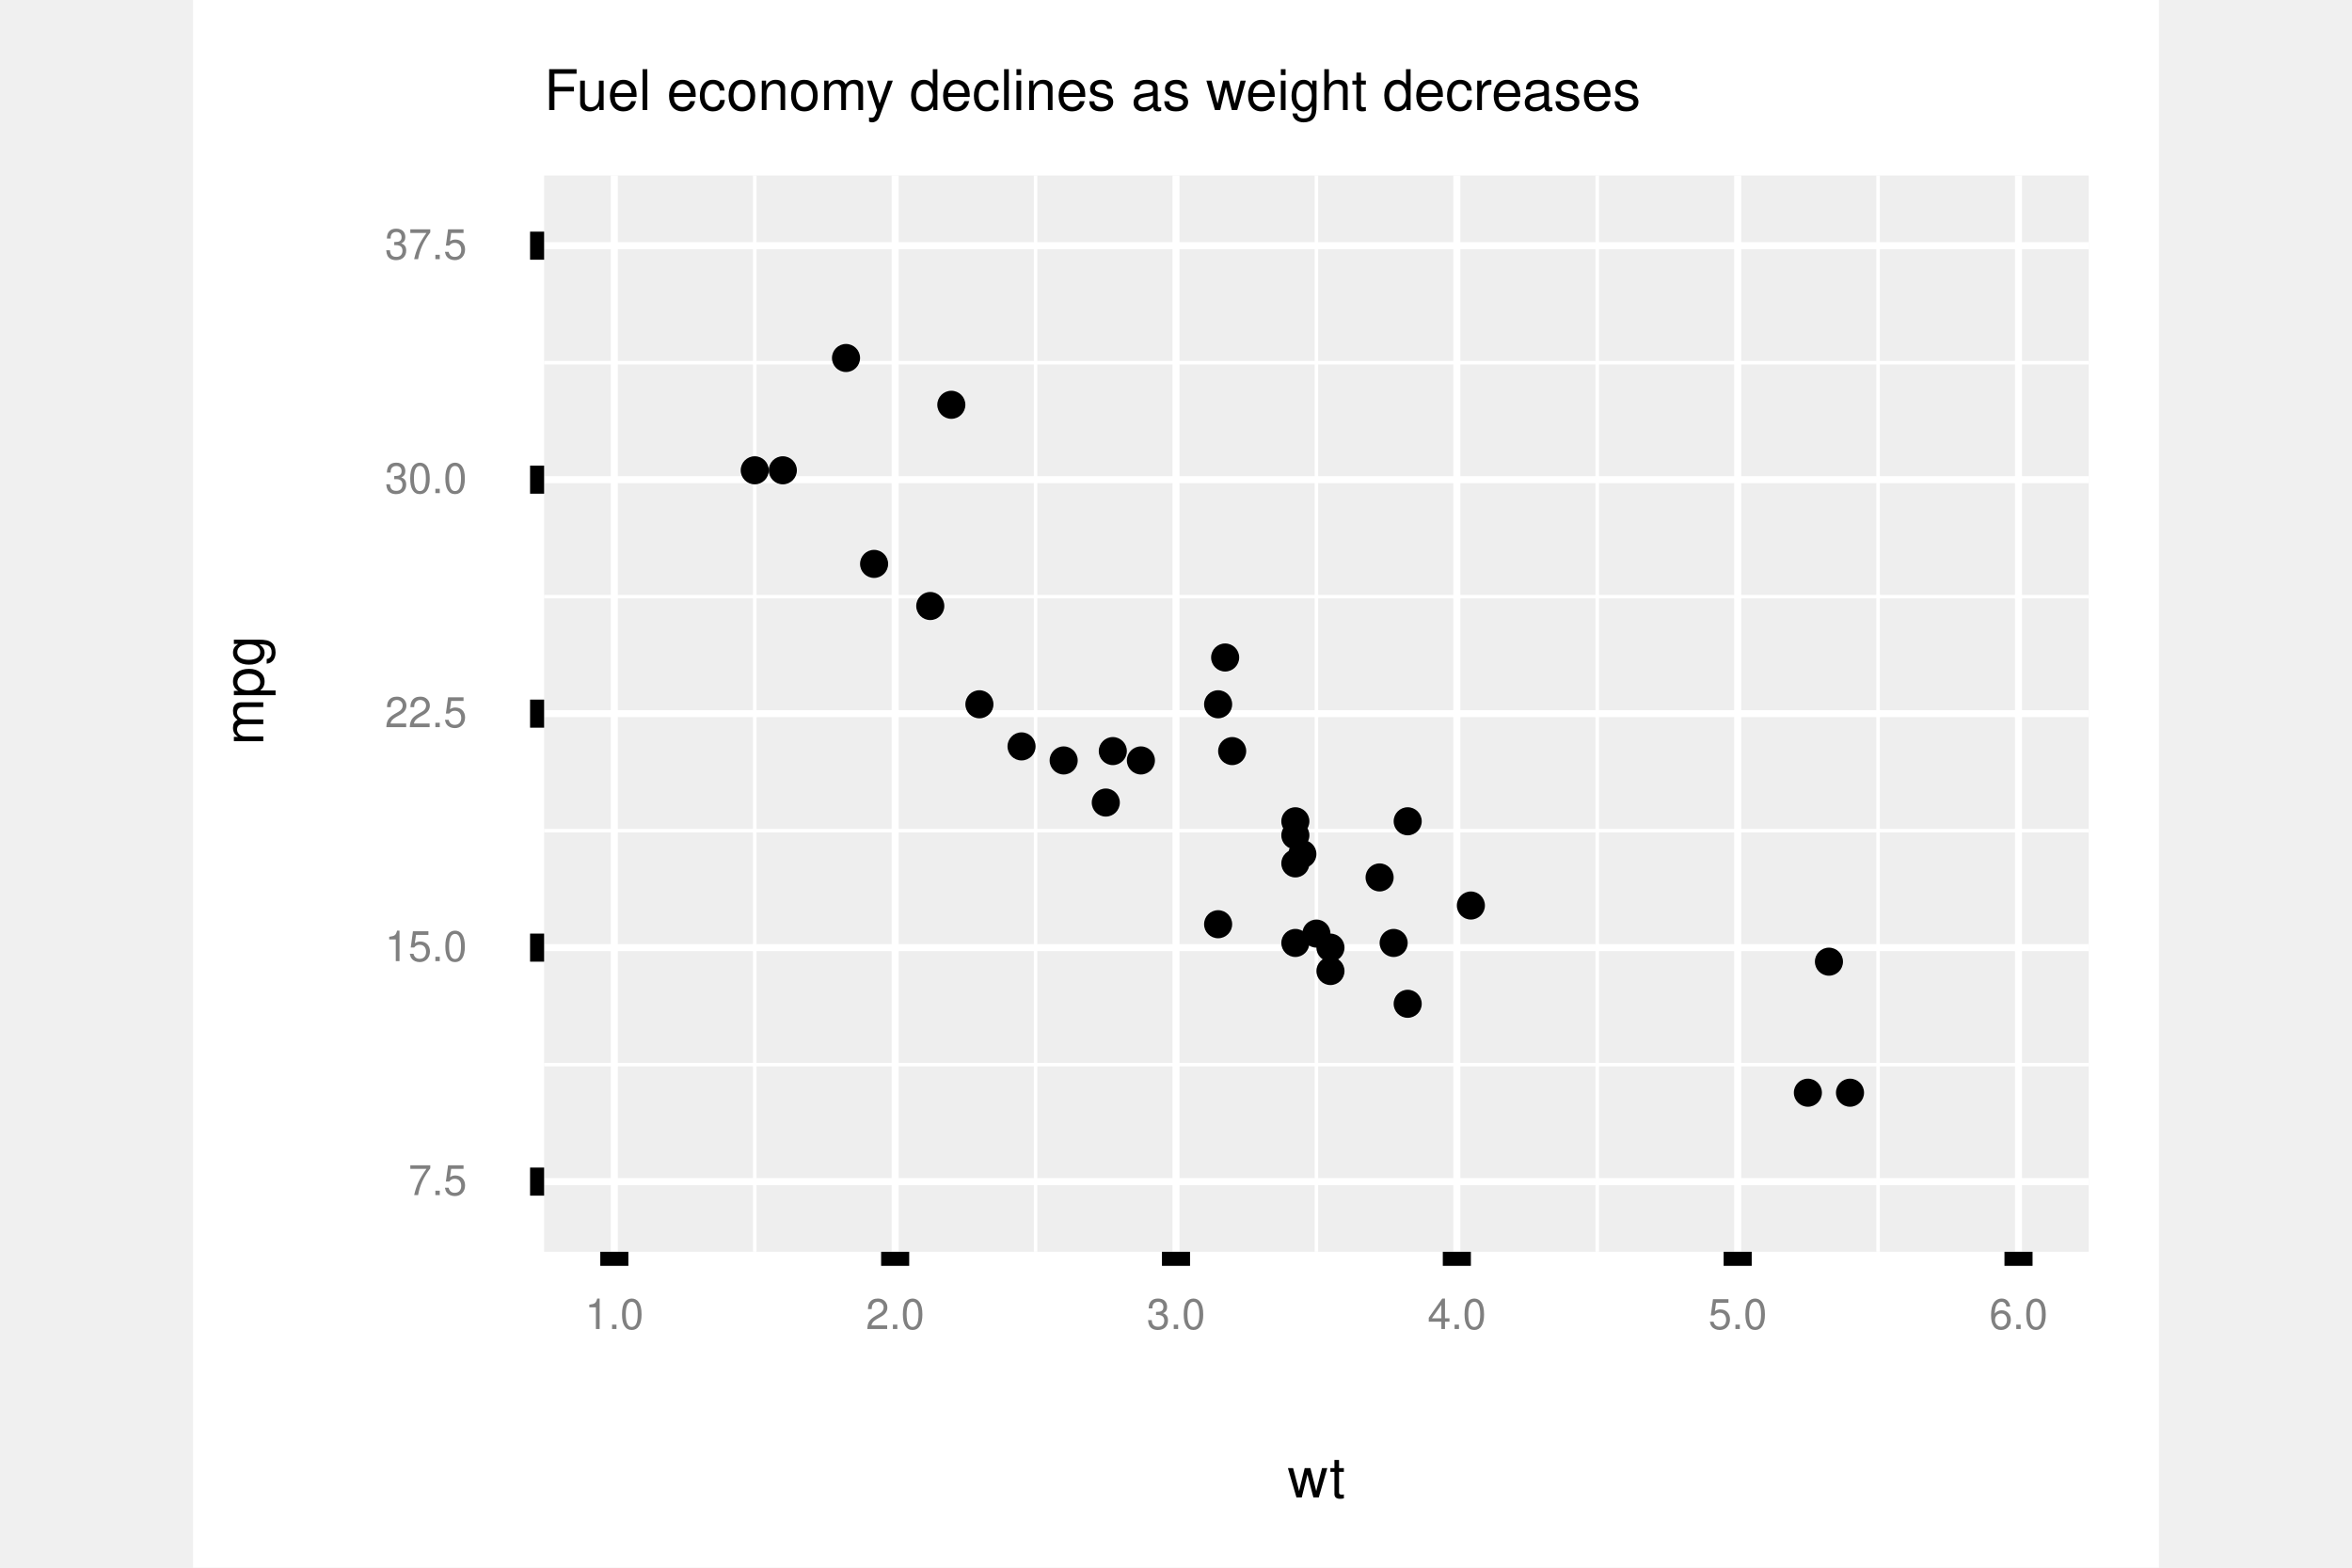
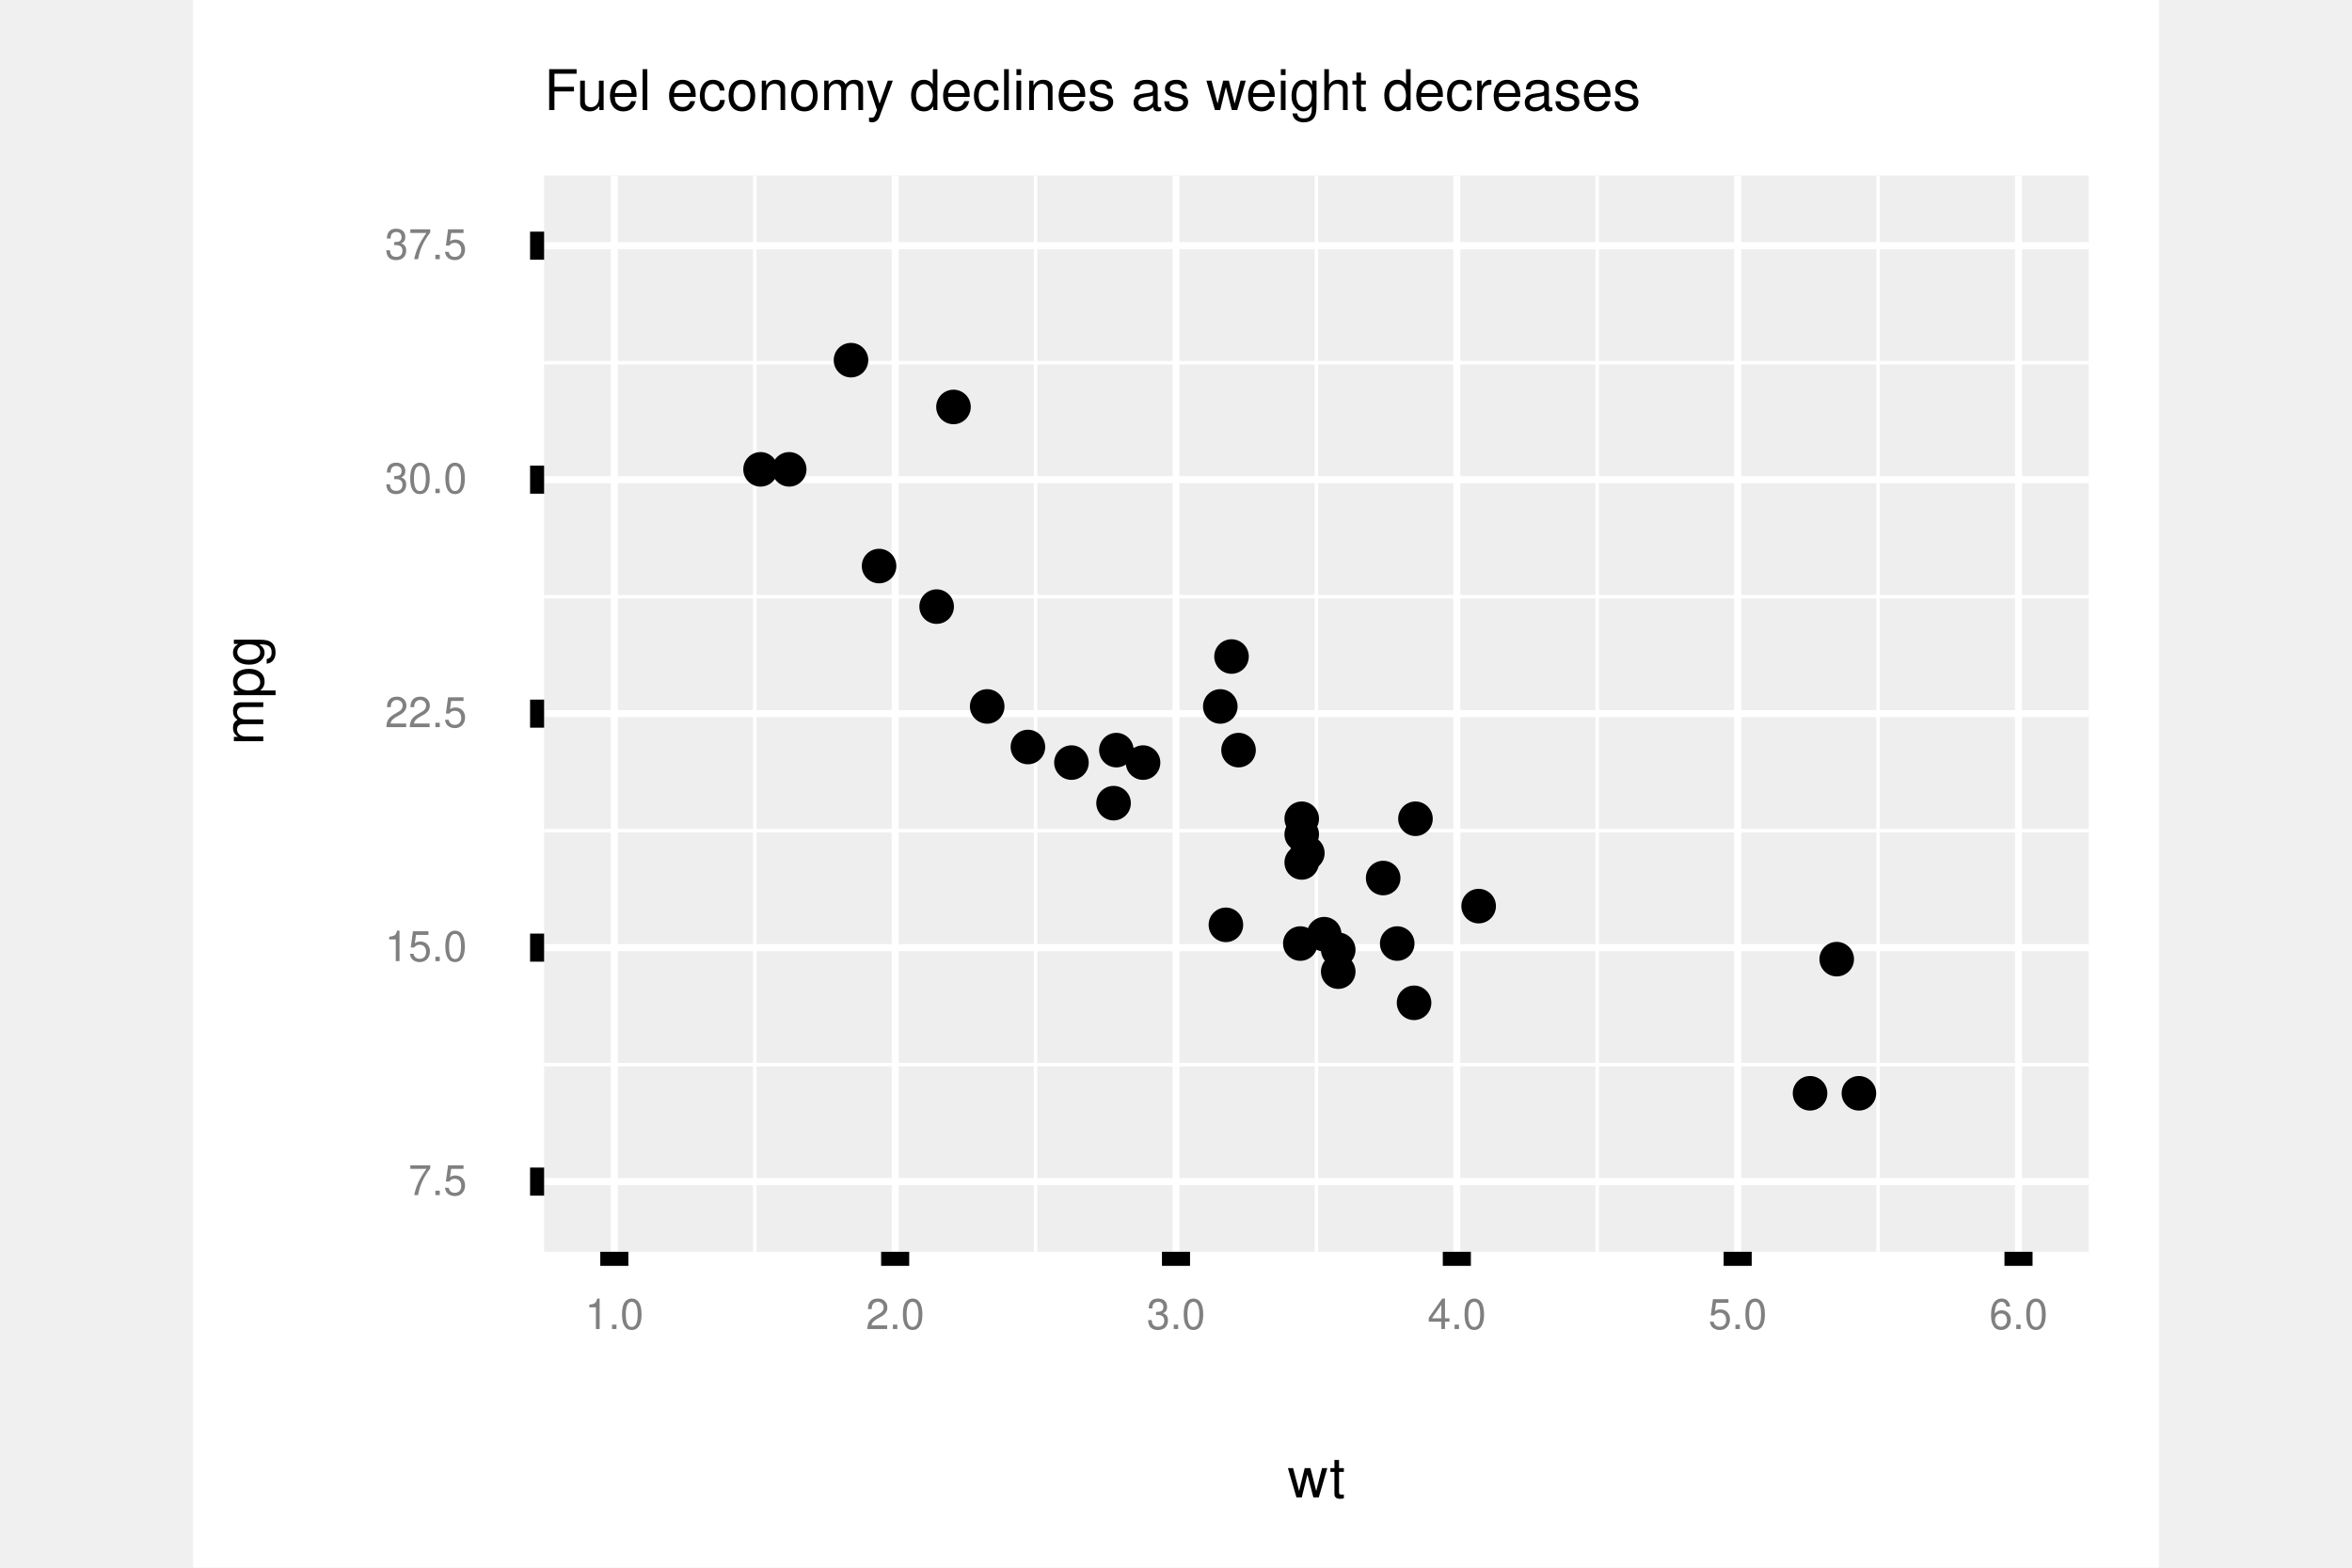
- <svg xmlns="http://www.w3.org/2000/svg" id="gg-2562" viewBox="0 0 280 223.333" height="550" width="825.0">
-   <style type="text/css">#gg-2562 .gg-axis-text {fill: #808080;font-size: 6px;} #gg-2562 .gg-axis-text-x {} #gg-2562 .gg-axis-ticks {stroke: #000000;stroke-width: 4;} #gg-2562 .gg-axis-title {fill: #000000;font-size: 8px;} #gg-2562 .gg-legend-key {stroke: #EEEEEE;fill: #EEEEEE;stroke-width: 0.5;} #gg-2562 .gg-legend-text {fill: #000000;font-size: 6px;} #gg-2562 .gg-legend-title {fill: #000000;font-size: 8px;} #gg-2562 .gg-panel-background {fill: #EEEEEE;} #gg-2562 .gg-panel-border {} #gg-2562 .gg-panel-grid {stroke: #FFFFFF;} #gg-2562 .gg-panel-grid-major {stroke-width: 1;} #gg-2562 .gg-panel-grid-minor {stroke-width: 0.5;} #gg-2562 .gg-plot-background {fill: #FFFFFF;} #gg-2562 .gg-plot-title {font-size: 8px;} #gg-2562 .gg-text {font-family: Helvetica, Arial, sans-serif;} </style>
+ <svg xmlns="http://www.w3.org/2000/svg" id="gg-2018" viewBox="0 0 280 223.333" height="550" width="825.0">
+   <style type="text/css">#gg-2018 .gg-axis-text {fill: #808080;font-size: 6px;} #gg-2018 .gg-axis-text-x {} #gg-2018 .gg-axis-ticks {stroke: #000000;stroke-width: 4;} #gg-2018 .gg-axis-title {fill: #000000;font-size: 8px;} #gg-2018 .gg-legend-key {stroke: #EEEEEE;fill: #EEEEEE;stroke-width: 0.5;} #gg-2018 .gg-legend-text {fill: #000000;font-size: 6px;} #gg-2018 .gg-legend-title {fill: #000000;font-size: 8px;} #gg-2018 .gg-panel-background {fill: #EEEEEE;} #gg-2018 .gg-panel-border {} #gg-2018 .gg-panel-grid {stroke: #FFFFFF;} #gg-2018 .gg-panel-grid-major {stroke-width: 1;} #gg-2018 .gg-panel-grid-minor {stroke-width: 0.5;} #gg-2018 .gg-plot-background {fill: #FFFFFF;} #gg-2018 .gg-plot-title {font-size: 8px;} #gg-2018 .gg-text {font-family: Helvetica, Arial, sans-serif;} </style>
  <rect class="gg-plot-background" width="100%" height="100%" />
  <g transform="translate(50, 25)">
    <rect x="0" y="0" height="153.333" width="220" class="gg-panel-background gg-panel-border" />
    <g opacity="1" transform="translate(0, 153.3333)">
      <line x2="220" class="gg-axis-line gg-axis-line-x" />
    </g>
    <g transform="translate(10,153.3333)" font-size="10" text-anchor="middle">
-       <g opacity="1" transform="translate(200,0)">
+       <g opacity="1" transform="translate(200.0,0)">
        <text y="11" class="gg-text gg-axis-text gg-axis-text-x" text-anchor="middle">6.0</text>
      </g>
-       <g opacity="1" transform="translate(160,0)">
+       <g opacity="1" transform="translate(160.0,0)">
        <text y="11" class="gg-text gg-axis-text gg-axis-text-x" text-anchor="middle">5.0</text>
      </g>
-       <g opacity="1" transform="translate(120,0)">
+       <g opacity="1" transform="translate(120.0,0)">
        <text y="11" class="gg-text gg-axis-text gg-axis-text-x" text-anchor="middle">4.0</text>
      </g>
-       <g opacity="1" transform="translate(80,0)">
+       <g opacity="1" transform="translate(80.0,0)">
        <text y="11" class="gg-text gg-axis-text gg-axis-text-x" text-anchor="middle">3.0</text>
      </g>
-       <g opacity="1" transform="translate(40,0)">
+       <g opacity="1" transform="translate(40.0,0)">
        <text y="11" class="gg-text gg-axis-text gg-axis-text-x" text-anchor="middle">2.0</text>
      </g>
-       <g opacity="1" transform="translate(0,0)">
+       <g opacity="1" transform="translate(0.0,0)">
        <text y="11" class="gg-text gg-axis-text gg-axis-text-x" text-anchor="middle">1.0</text>
      </g>
-       <g opacity="1" transform="translate(200,0)">
-         <line y2="-153.333" class="gg-panel-grid gg-panel-grid-major" />
-       </g>
-       <g opacity="1" transform="translate(160,0)">
-         <line y2="-153.333" class="gg-panel-grid gg-panel-grid-major" />
-       </g>
-       <g opacity="1" transform="translate(120,0)">
-         <line y2="-153.333" class="gg-panel-grid gg-panel-grid-major" />
-       </g>
-       <g opacity="1" transform="translate(80,0)">
-         <line y2="-153.333" class="gg-panel-grid gg-panel-grid-major" />
-       </g>
-       <g opacity="1" transform="translate(40,0)">
-         <line y2="-153.333" class="gg-panel-grid gg-panel-grid-major" />
-       </g>
-       <g opacity="1" transform="translate(0,0)">
-         <line y2="-153.333" class="gg-panel-grid gg-panel-grid-major" />
-       </g>
-       <g opacity="1" transform="translate(160,0)">
-         <line y2="-153.333" class="gg-panel-grid gg-panel-grid-minor" transform="translate(20.0, 0)" />
-       </g>
-       <g opacity="1" transform="translate(120,0)">
-         <line y2="-153.333" class="gg-panel-grid gg-panel-grid-minor" transform="translate(20.0, 0)" />
-       </g>
-       <g opacity="1" transform="translate(80,0)">
-         <line y2="-153.333" class="gg-panel-grid gg-panel-grid-minor" transform="translate(20.0, 0)" />
-       </g>
-       <g opacity="1" transform="translate(40,0)">
-         <line y2="-153.333" class="gg-panel-grid gg-panel-grid-minor" transform="translate(20.0, 0)" />
-       </g>
-       <g opacity="1" transform="translate(0,0)">
+       <g opacity="1" transform="translate(200.0,0)">
+         <line y2="-153.333" class="gg-panel-grid gg-panel-grid-major" />
+       </g>
+       <g opacity="1" transform="translate(160.0,0)">
+         <line y2="-153.333" class="gg-panel-grid gg-panel-grid-major" />
+       </g>
+       <g opacity="1" transform="translate(120.0,0)">
+         <line y2="-153.333" class="gg-panel-grid gg-panel-grid-major" />
+       </g>
+       <g opacity="1" transform="translate(80.0,0)">
+         <line y2="-153.333" class="gg-panel-grid gg-panel-grid-major" />
+       </g>
+       <g opacity="1" transform="translate(40.0,0)">
+         <line y2="-153.333" class="gg-panel-grid gg-panel-grid-major" />
+       </g>
+       <g opacity="1" transform="translate(0.0,0)">
+         <line y2="-153.333" class="gg-panel-grid gg-panel-grid-major" />
+       </g>
+       <g opacity="1" transform="translate(160.0,0)">
+         <line y2="-153.333" class="gg-panel-grid gg-panel-grid-minor" transform="translate(20.0, 0)" />
+       </g>
+       <g opacity="1" transform="translate(120.0,0)">
+         <line y2="-153.333" class="gg-panel-grid gg-panel-grid-minor" transform="translate(20.0, 0)" />
+       </g>
+       <g opacity="1" transform="translate(80.0,0)">
+         <line y2="-153.333" class="gg-panel-grid gg-panel-grid-minor" transform="translate(20.0, 0)" />
+       </g>
+       <g opacity="1" transform="translate(40.0,0)">
+         <line y2="-153.333" class="gg-panel-grid gg-panel-grid-minor" transform="translate(20.0, 0)" />
+       </g>
+       <g opacity="1" transform="translate(0.0,0)">
        <line y2="-153.333" class="gg-panel-grid gg-panel-grid-minor" transform="translate(20.0, 0)" />
      </g>
    </g>
    <g transform="translate(10,153.3333)" font-size="10" text-anchor="middle">
-       <g opacity="1" transform="translate(200,0)">
-         <line y2="2" class="gg-axis-ticks gg-axis-ticks-x" />
-       </g>
-       <g opacity="1" transform="translate(160,0)">
-         <line y2="2" class="gg-axis-ticks gg-axis-ticks-x" />
-       </g>
-       <g opacity="1" transform="translate(120,0)">
-         <line y2="2" class="gg-axis-ticks gg-axis-ticks-x" />
-       </g>
-       <g opacity="1" transform="translate(80,0)">
-         <line y2="2" class="gg-axis-ticks gg-axis-ticks-x" />
-       </g>
-       <g opacity="1" transform="translate(40,0)">
-         <line y2="2" class="gg-axis-ticks gg-axis-ticks-x" />
-       </g>
-       <g opacity="1" transform="translate(0,0)">
+       <g opacity="1" transform="translate(200.0,0)">
+         <line y2="2" class="gg-axis-ticks gg-axis-ticks-x" />
+       </g>
+       <g opacity="1" transform="translate(160.0,0)">
+         <line y2="2" class="gg-axis-ticks gg-axis-ticks-x" />
+       </g>
+       <g opacity="1" transform="translate(120.0,0)">
+         <line y2="2" class="gg-axis-ticks gg-axis-ticks-x" />
+       </g>
+       <g opacity="1" transform="translate(80.0,0)">
+         <line y2="2" class="gg-axis-ticks gg-axis-ticks-x" />
+       </g>
+       <g opacity="1" transform="translate(40.0,0)">
+         <line y2="2" class="gg-axis-ticks gg-axis-ticks-x" />
+       </g>
+       <g opacity="1" transform="translate(0.0,0)">
        <line y2="2" class="gg-axis-ticks gg-axis-ticks-x" />
      </g>
    </g>
    <text x="110.0" y="188.333" class="gg-text gg-axis-title" text-anchor="middle">wt</text>
    <g transform="translate(0, 0)">
      <line y2="153.333" class="gg-axis-line gg-axis-line-y" />
    </g>
    <g transform="translate(0, 0)" font-size="10" text-anchor="end">
      <g opacity="1" transform="translate(0,10.0)">
        <text x="-11" dy="0.32em" class="gg-text gg-axis-text gg-axis-text-y">37.5</text>
      </g>
      <g opacity="1" transform="translate(0,43.33333)">
        <text x="-11" dy="0.32em" class="gg-text gg-axis-text gg-axis-text-y">30.0</text>
      </g>
      <g opacity="1" transform="translate(0,76.66667)">
        <text x="-11" dy="0.32em" class="gg-text gg-axis-text gg-axis-text-y">22.5</text>
      </g>
      <g opacity="1" transform="translate(0,110.0)">
        <text x="-11" dy="0.32em" class="gg-text gg-axis-text gg-axis-text-y">15.0</text>
      </g>
      <g opacity="1" transform="translate(0,143.3333)">
        <text x="-11" dy="0.32em" class="gg-text gg-axis-text gg-axis-text-y">7.5</text>
      </g>
      <g opacity="1" transform="translate(0,10.0)">
        <line x2="220" class="gg-panel-grid gg-panel-grid-major" />
      </g>
      <g opacity="1" transform="translate(0,43.33333)">
        <line x2="220" class="gg-panel-grid gg-panel-grid-major" />
      </g>
      <g opacity="1" transform="translate(0,76.66667)">
        <line x2="220" class="gg-panel-grid gg-panel-grid-major" />
      </g>
      <g opacity="1" transform="translate(0,110.0)">
        <line x2="220" class="gg-panel-grid gg-panel-grid-major" />
      </g>
      <g opacity="1" transform="translate(0,143.3333)">
        <line x2="220" class="gg-panel-grid gg-panel-grid-major" />
      </g>
      <g opacity="1" transform="translate(0,43.33333)">
        <line x2="220" class="gg-panel-grid gg-panel-grid-minor" transform="translate(0, -16.66667)" />
      </g>
      <g opacity="1" transform="translate(0,76.66667)">
        <line x2="220" class="gg-panel-grid gg-panel-grid-minor" transform="translate(0, -16.66667)" />
      </g>
      <g opacity="1" transform="translate(0,110.0)">
        <line x2="220" class="gg-panel-grid gg-panel-grid-minor" transform="translate(0, -16.66667)" />
      </g>
      <g opacity="1" transform="translate(0,143.3333)">
        <line x2="220" class="gg-panel-grid gg-panel-grid-minor" transform="translate(0, -16.66667)" />
      </g>
    </g>
    <g transform="translate(0, 0)" font-size="10" text-anchor="end">
      <g opacity="1" transform="translate(0,10.0)">
        <line x2="-2" class="gg-axis-ticks gg-axis-ticks-y" />
      </g>
      <g opacity="1" transform="translate(0,43.33333)">
        <line x2="-2" class="gg-axis-ticks gg-axis-ticks-y" />
      </g>
      <g opacity="1" transform="translate(0,76.66667)">
        <line x2="-2" class="gg-axis-ticks gg-axis-ticks-y" />
      </g>
      <g opacity="1" transform="translate(0,110.0)">
        <line x2="-2" class="gg-axis-ticks gg-axis-ticks-y" />
      </g>
      <g opacity="1" transform="translate(0,143.3333)">
        <line x2="-2" class="gg-axis-ticks gg-axis-ticks-y" />
      </g>
    </g>
    <text x="-73.333" y="-40" class="gg-text gg-axis-title" text-anchor="middle" transform="rotate(-90)">mpg</text>
-     <circle cx="74" cy="83.333" r="2.0" fill-opacity="1" fill="black" />
-     <circle cx="85" cy="83.333" r="2.0" fill-opacity="1" fill="black" />
-     <circle cx="62" cy="75.333" r="2.0" fill-opacity="1" fill="black" />
-     <circle cx="98" cy="82.0" r="2.0" fill-opacity="1" fill="black" />
-     <circle cx="107" cy="94.0" r="2.0" fill-opacity="1" fill="black" />
-     <circle cx="108" cy="96.667" r="2.0" fill-opacity="1" fill="black" />
-     <circle cx="112" cy="113.333" r="2.0" fill-opacity="1" fill="black" />
-     <circle cx="97" cy="68.667" r="2.0" fill-opacity="1" fill="black" />
-     <circle cx="96" cy="75.333" r="2.0" fill-opacity="1" fill="black" />
-     <circle cx="107" cy="92.0" r="2.0" fill-opacity="1" fill="black" />
-     <circle cx="107" cy="98.0" r="2.0" fill-opacity="1" fill="black" />
-     <circle cx="132" cy="104.0" r="2.0" fill-opacity="1" fill="black" />
-     <circle cx="119" cy="100.0" r="2.0" fill-opacity="1" fill="black" />
-     <circle cx="121" cy="109.333" r="2.0" fill-opacity="1" fill="black" />
-     <circle cx="180" cy="130.667" r="2.0" fill-opacity="1" fill="black" />
-     <circle cx="186" cy="130.667" r="2.0" fill-opacity="1" fill="black" />
-     <circle cx="183" cy="112.0" r="2.0" fill-opacity="1" fill="black" />
-     <circle cx="58" cy="32.667" r="2.0" fill-opacity="1" fill="black" />
-     <circle cx="34" cy="42.0" r="2.0" fill-opacity="1" fill="black" />
-     <circle cx="43" cy="26.0" r="2.0" fill-opacity="1" fill="black" />
-     <circle cx="68" cy="81.333" r="2.0" fill-opacity="1" fill="black" />
-     <circle cx="110" cy="108.0" r="2.0" fill-opacity="1" fill="black" />
-     <circle cx="107" cy="109.333" r="2.0" fill-opacity="1" fill="black" />
-     <circle cx="123" cy="118.0" r="2.0" fill-opacity="1" fill="black" />
-     <circle cx="123" cy="92.0" r="2.0" fill-opacity="1" fill="black" />
-     <circle cx="47" cy="55.333" r="2.0" fill-opacity="1" fill="black" />
-     <circle cx="55" cy="61.333" r="2.0" fill-opacity="1" fill="black" />
-     <circle cx="30" cy="42.0" r="2.0" fill-opacity="1" fill="black" />
-     <circle cx="96" cy="106.667" r="2.0" fill-opacity="1" fill="black" />
-     <circle cx="80" cy="89.333" r="2.0" fill-opacity="1" fill="black" />
-     <circle cx="112" cy="110.0" r="2.0" fill-opacity="1" fill="black" />
-     <circle cx="81" cy="82.0" r="2.0" fill-opacity="1" fill="black" />
+     <svg viewBox="-1 -1 11 11" x="71.415" y="79.948" height="6.77" width="6.77">
+       <circle cx="5" cy="5" r="4" fill-opacity="1" fill="black" />
+     </svg>
+     <svg viewBox="-1 -1 11 11" x="81.615" y="79.948" height="6.77" width="6.77">
+       <circle cx="5" cy="5" r="4" fill-opacity="1" fill="black" />
+     </svg>
+     <svg viewBox="-1 -1 11 11" x="59.415" y="71.948" height="6.77" width="6.77">
+       <circle cx="5" cy="5" r="4" fill-opacity="1" fill="black" />
+     </svg>
+     <svg viewBox="-1 -1 11 11" x="95.215" y="78.17" height="6.77" width="6.77">
+       <circle cx="5" cy="5" r="4" fill-opacity="1" fill="black" />
+     </svg>
+     <svg viewBox="-1 -1 11 11" x="104.215" y="90.17" height="6.77" width="6.77">
+       <circle cx="5" cy="5" r="4" fill-opacity="1" fill="black" />
+     </svg>
+     <svg viewBox="-1 -1 11 11" x="105.015" y="92.837" height="6.77" width="6.77">
+       <circle cx="5" cy="5" r="4" fill-opacity="1" fill="black" />
+     </svg>
+     <svg viewBox="-1 -1 11 11" x="109.415" y="109.726" height="6.77" width="6.77">
+       <circle cx="5" cy="5" r="4" fill-opacity="1" fill="black" />
+     </svg>
+     <svg viewBox="-1 -1 11 11" x="94.215" y="64.837" height="6.77" width="6.77">
+       <circle cx="5" cy="5" r="4" fill-opacity="1" fill="black" />
+     </svg>
+     <svg viewBox="-1 -1 11 11" x="92.615" y="71.948" height="6.77" width="6.77">
+       <circle cx="5" cy="5" r="4" fill-opacity="1" fill="black" />
+     </svg>
+     <svg viewBox="-1 -1 11 11" x="104.215" y="87.948" height="6.77" width="6.77">
+       <circle cx="5" cy="5" r="4" fill-opacity="1" fill="black" />
+     </svg>
+     <svg viewBox="-1 -1 11 11" x="104.215" y="94.17" height="6.77" width="6.77">
+       <circle cx="5" cy="5" r="4" fill-opacity="1" fill="black" />
+     </svg>
+     <svg viewBox="-1 -1 11 11" x="129.415" y="100.393" height="6.77" width="6.77">
+       <circle cx="5" cy="5" r="4" fill-opacity="1" fill="black" />
+     </svg>
+     <svg viewBox="-1 -1 11 11" x="115.815" y="96.393" height="6.77" width="6.77">
+       <circle cx="5" cy="5" r="4" fill-opacity="1" fill="black" />
+     </svg>
+     <svg viewBox="-1 -1 11 11" x="117.815" y="105.726" height="6.77" width="6.77">
+       <circle cx="5" cy="5" r="4" fill-opacity="1" fill="black" />
+     </svg>
+     <svg viewBox="-1 -1 11 11" x="176.615" y="127.059" height="6.77" width="6.77">
+       <circle cx="5" cy="5" r="4" fill-opacity="1" fill="black" />
+     </svg>
+     <svg viewBox="-1 -1 11 11" x="183.575" y="127.059" height="6.77" width="6.77">
+       <circle cx="5" cy="5" r="4" fill-opacity="1" fill="black" />
+     </svg>
+     <svg viewBox="-1 -1 11 11" x="180.415" y="107.948" height="6.77" width="6.77">
+       <circle cx="5" cy="5" r="4" fill-opacity="1" fill="black" />
+     </svg>
+     <svg viewBox="-1 -1 11 11" x="54.615" y="29.282" height="6.77" width="6.77">
+       <circle cx="5" cy="5" r="4" fill-opacity="1" fill="black" />
+     </svg>
+     <svg viewBox="-1 -1 11 11" x="31.215" y="38.17" height="6.77" width="6.77">
+       <circle cx="5" cy="5" r="4" fill-opacity="1" fill="black" />
+     </svg>
+     <svg viewBox="-1 -1 11 11" x="40.015" y="22.615" height="6.77" width="6.77">
+       <circle cx="5" cy="5" r="4" fill-opacity="1" fill="black" />
+     </svg>
+     <svg viewBox="-1 -1 11 11" x="65.215" y="77.726" height="6.77" width="6.77">
+       <circle cx="5" cy="5" r="4" fill-opacity="1" fill="black" />
+     </svg>
+     <svg viewBox="-1 -1 11 11" x="107.415" y="104.393" height="6.77" width="6.77">
+       <circle cx="5" cy="5" r="4" fill-opacity="1" fill="black" />
+     </svg>
+     <svg viewBox="-1 -1 11 11" x="104.015" y="105.726" height="6.77" width="6.77">
+       <circle cx="5" cy="5" r="4" fill-opacity="1" fill="black" />
+     </svg>
+     <svg viewBox="-1 -1 11 11" x="120.215" y="114.17" height="6.77" width="6.77">
+       <circle cx="5" cy="5" r="4" fill-opacity="1" fill="black" />
+     </svg>
+     <svg viewBox="-1 -1 11 11" x="120.415" y="87.948" height="6.77" width="6.77">
+       <circle cx="5" cy="5" r="4" fill-opacity="1" fill="black" />
+     </svg>
+     <svg viewBox="-1 -1 11 11" x="44.015" y="51.948" height="6.77" width="6.77">
+       <circle cx="5" cy="5" r="4" fill-opacity="1" fill="black" />
+     </svg>
+     <svg viewBox="-1 -1 11 11" x="52.215" y="57.726" height="6.77" width="6.77">
+       <circle cx="5" cy="5" r="4" fill-opacity="1" fill="black" />
+     </svg>
+     <svg viewBox="-1 -1 11 11" x="27.135" y="38.17" height="6.77" width="6.77">
+       <circle cx="5" cy="5" r="4" fill-opacity="1" fill="black" />
+     </svg>
+     <svg viewBox="-1 -1 11 11" x="93.415" y="103.059" height="6.77" width="6.77">
+       <circle cx="5" cy="5" r="4" fill-opacity="1" fill="black" />
+     </svg>
+     <svg viewBox="-1 -1 11 11" x="77.415" y="85.726" height="6.77" width="6.77">
+       <circle cx="5" cy="5" r="4" fill-opacity="1" fill="black" />
+     </svg>
+     <svg viewBox="-1 -1 11 11" x="109.415" y="106.615" height="6.77" width="6.77">
+       <circle cx="5" cy="5" r="4" fill-opacity="1" fill="black" />
+     </svg>
+     <svg viewBox="-1 -1 11 11" x="77.815" y="78.17" height="6.77" width="6.77">
+       <circle cx="5" cy="5" r="4" fill-opacity="1" fill="black" />
+     </svg>
  </g>
  <g transform="translate(50, 0)">
    <text x="0" y="10" dy="0.71em" dx="0" class="gg-text gg-plot-title">Fuel economy declines as weight decreases</text>
  </g>
</svg>
